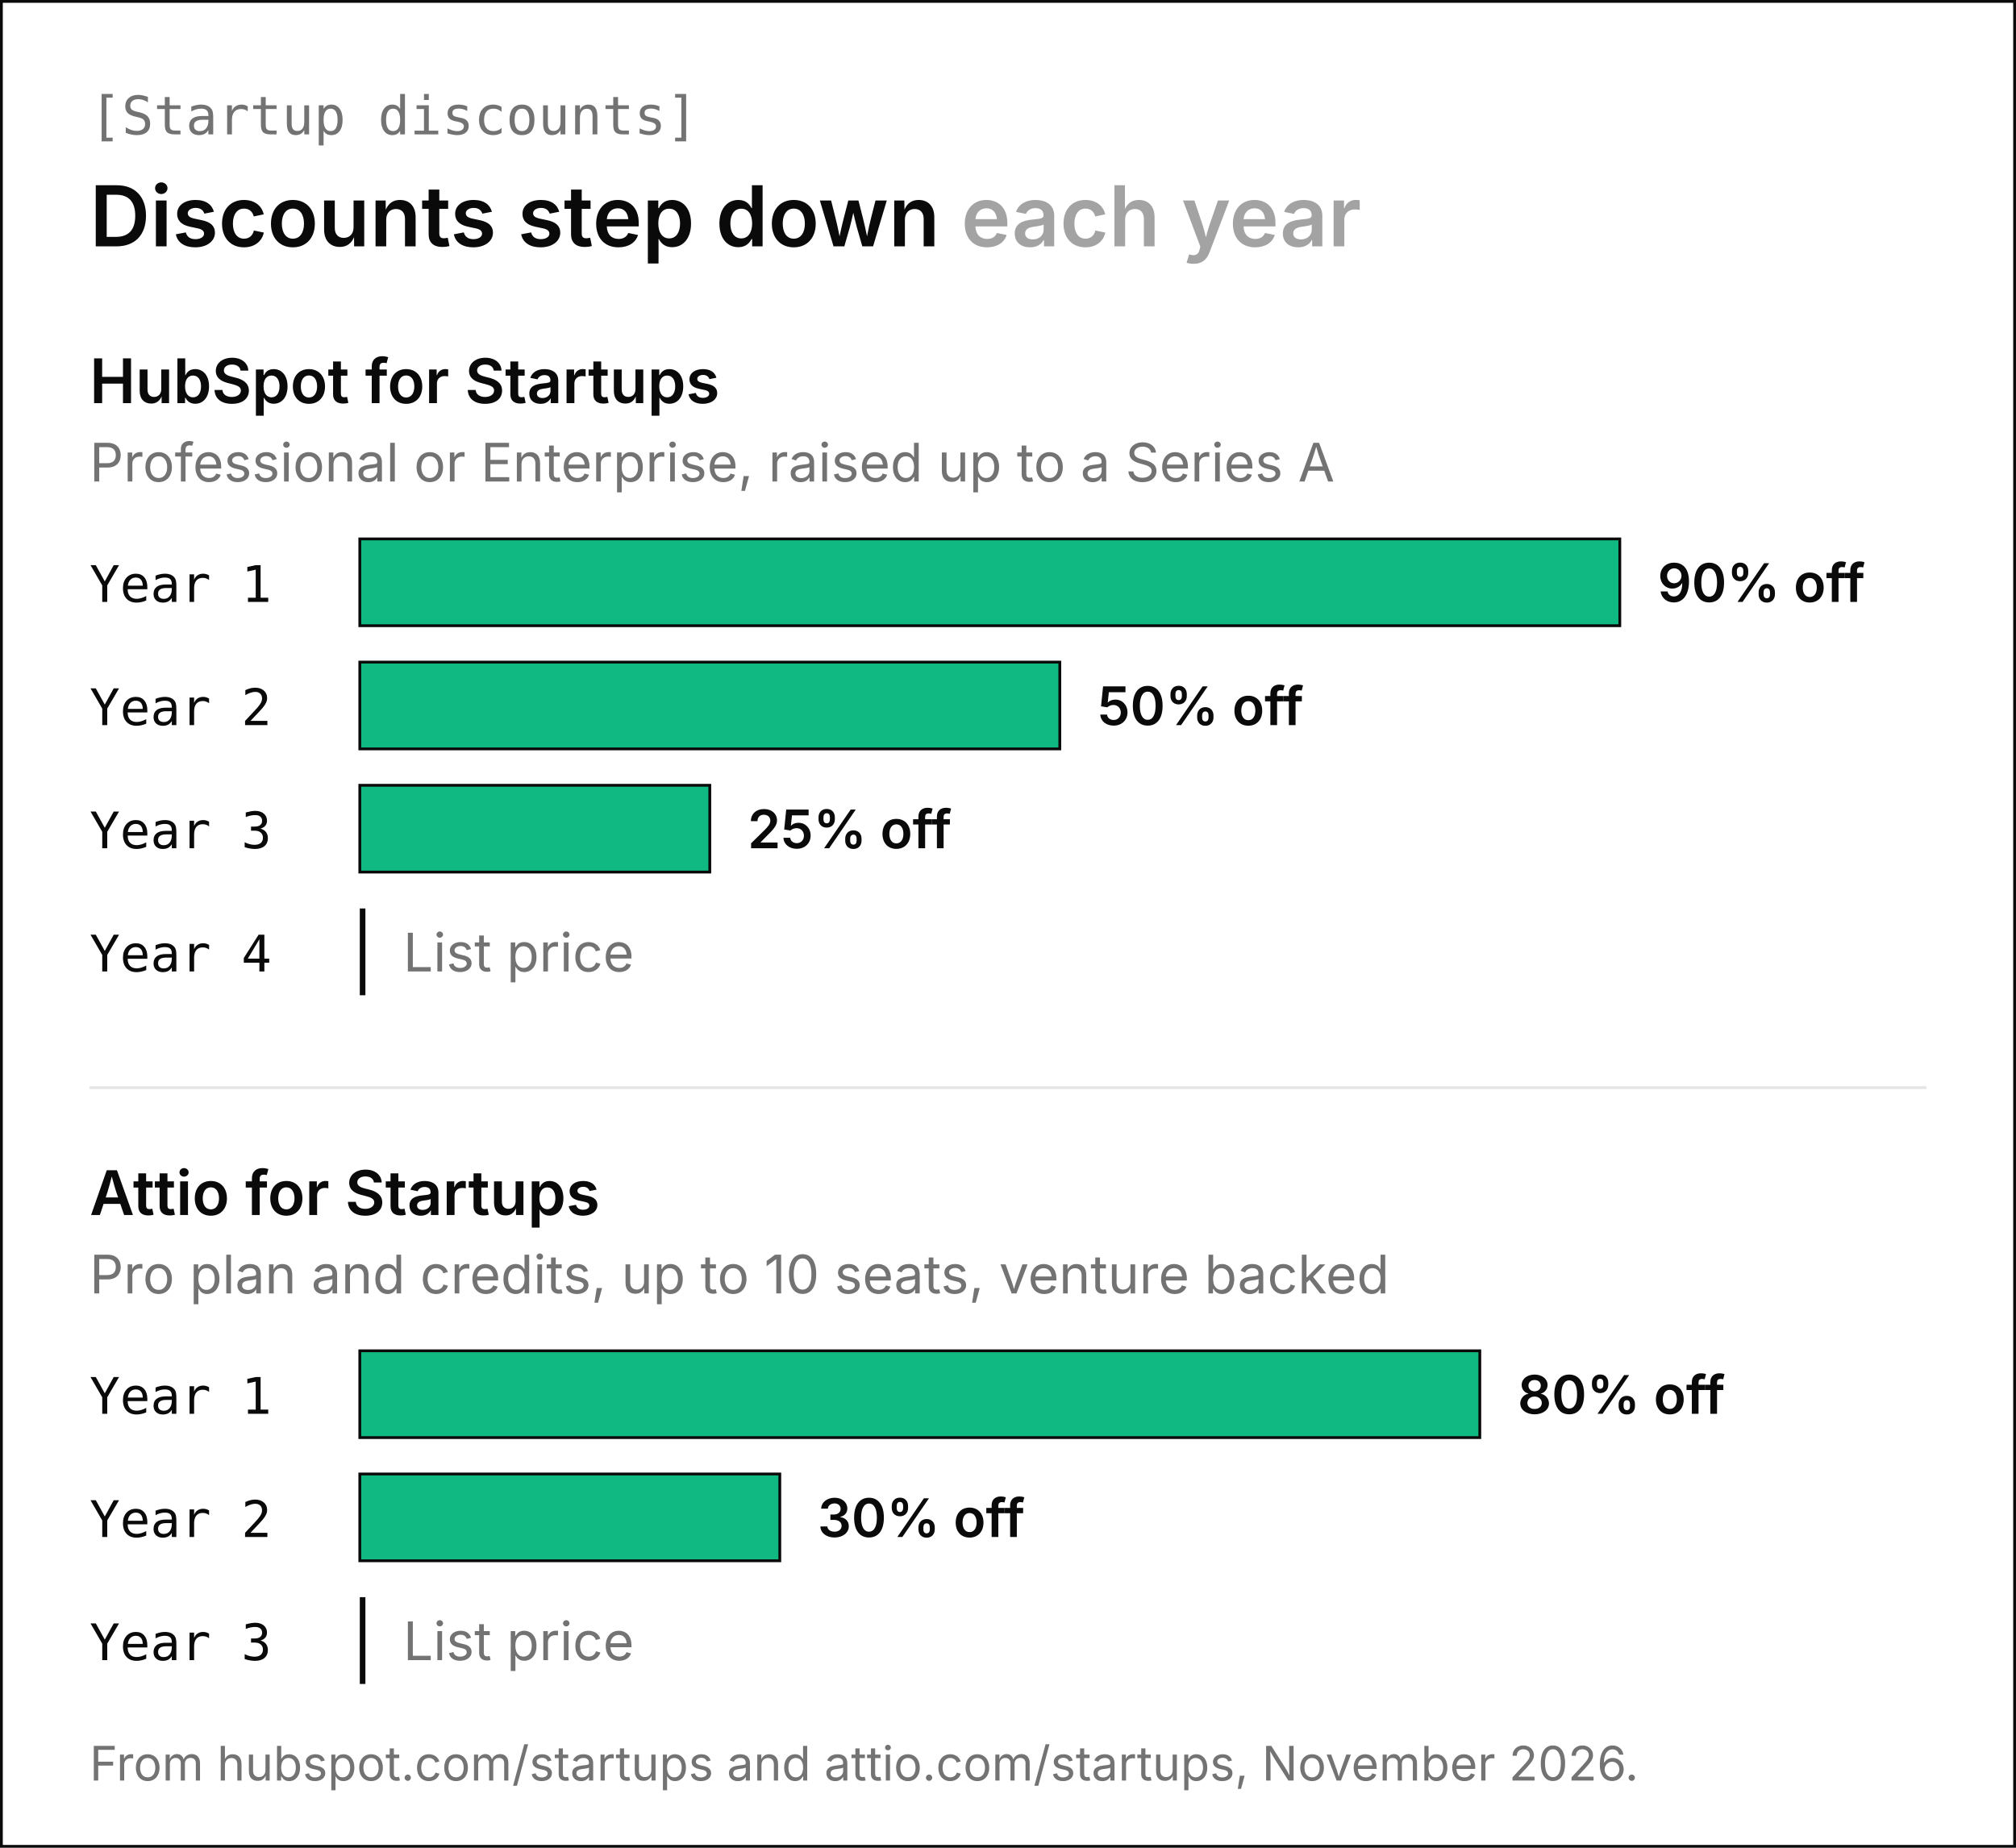
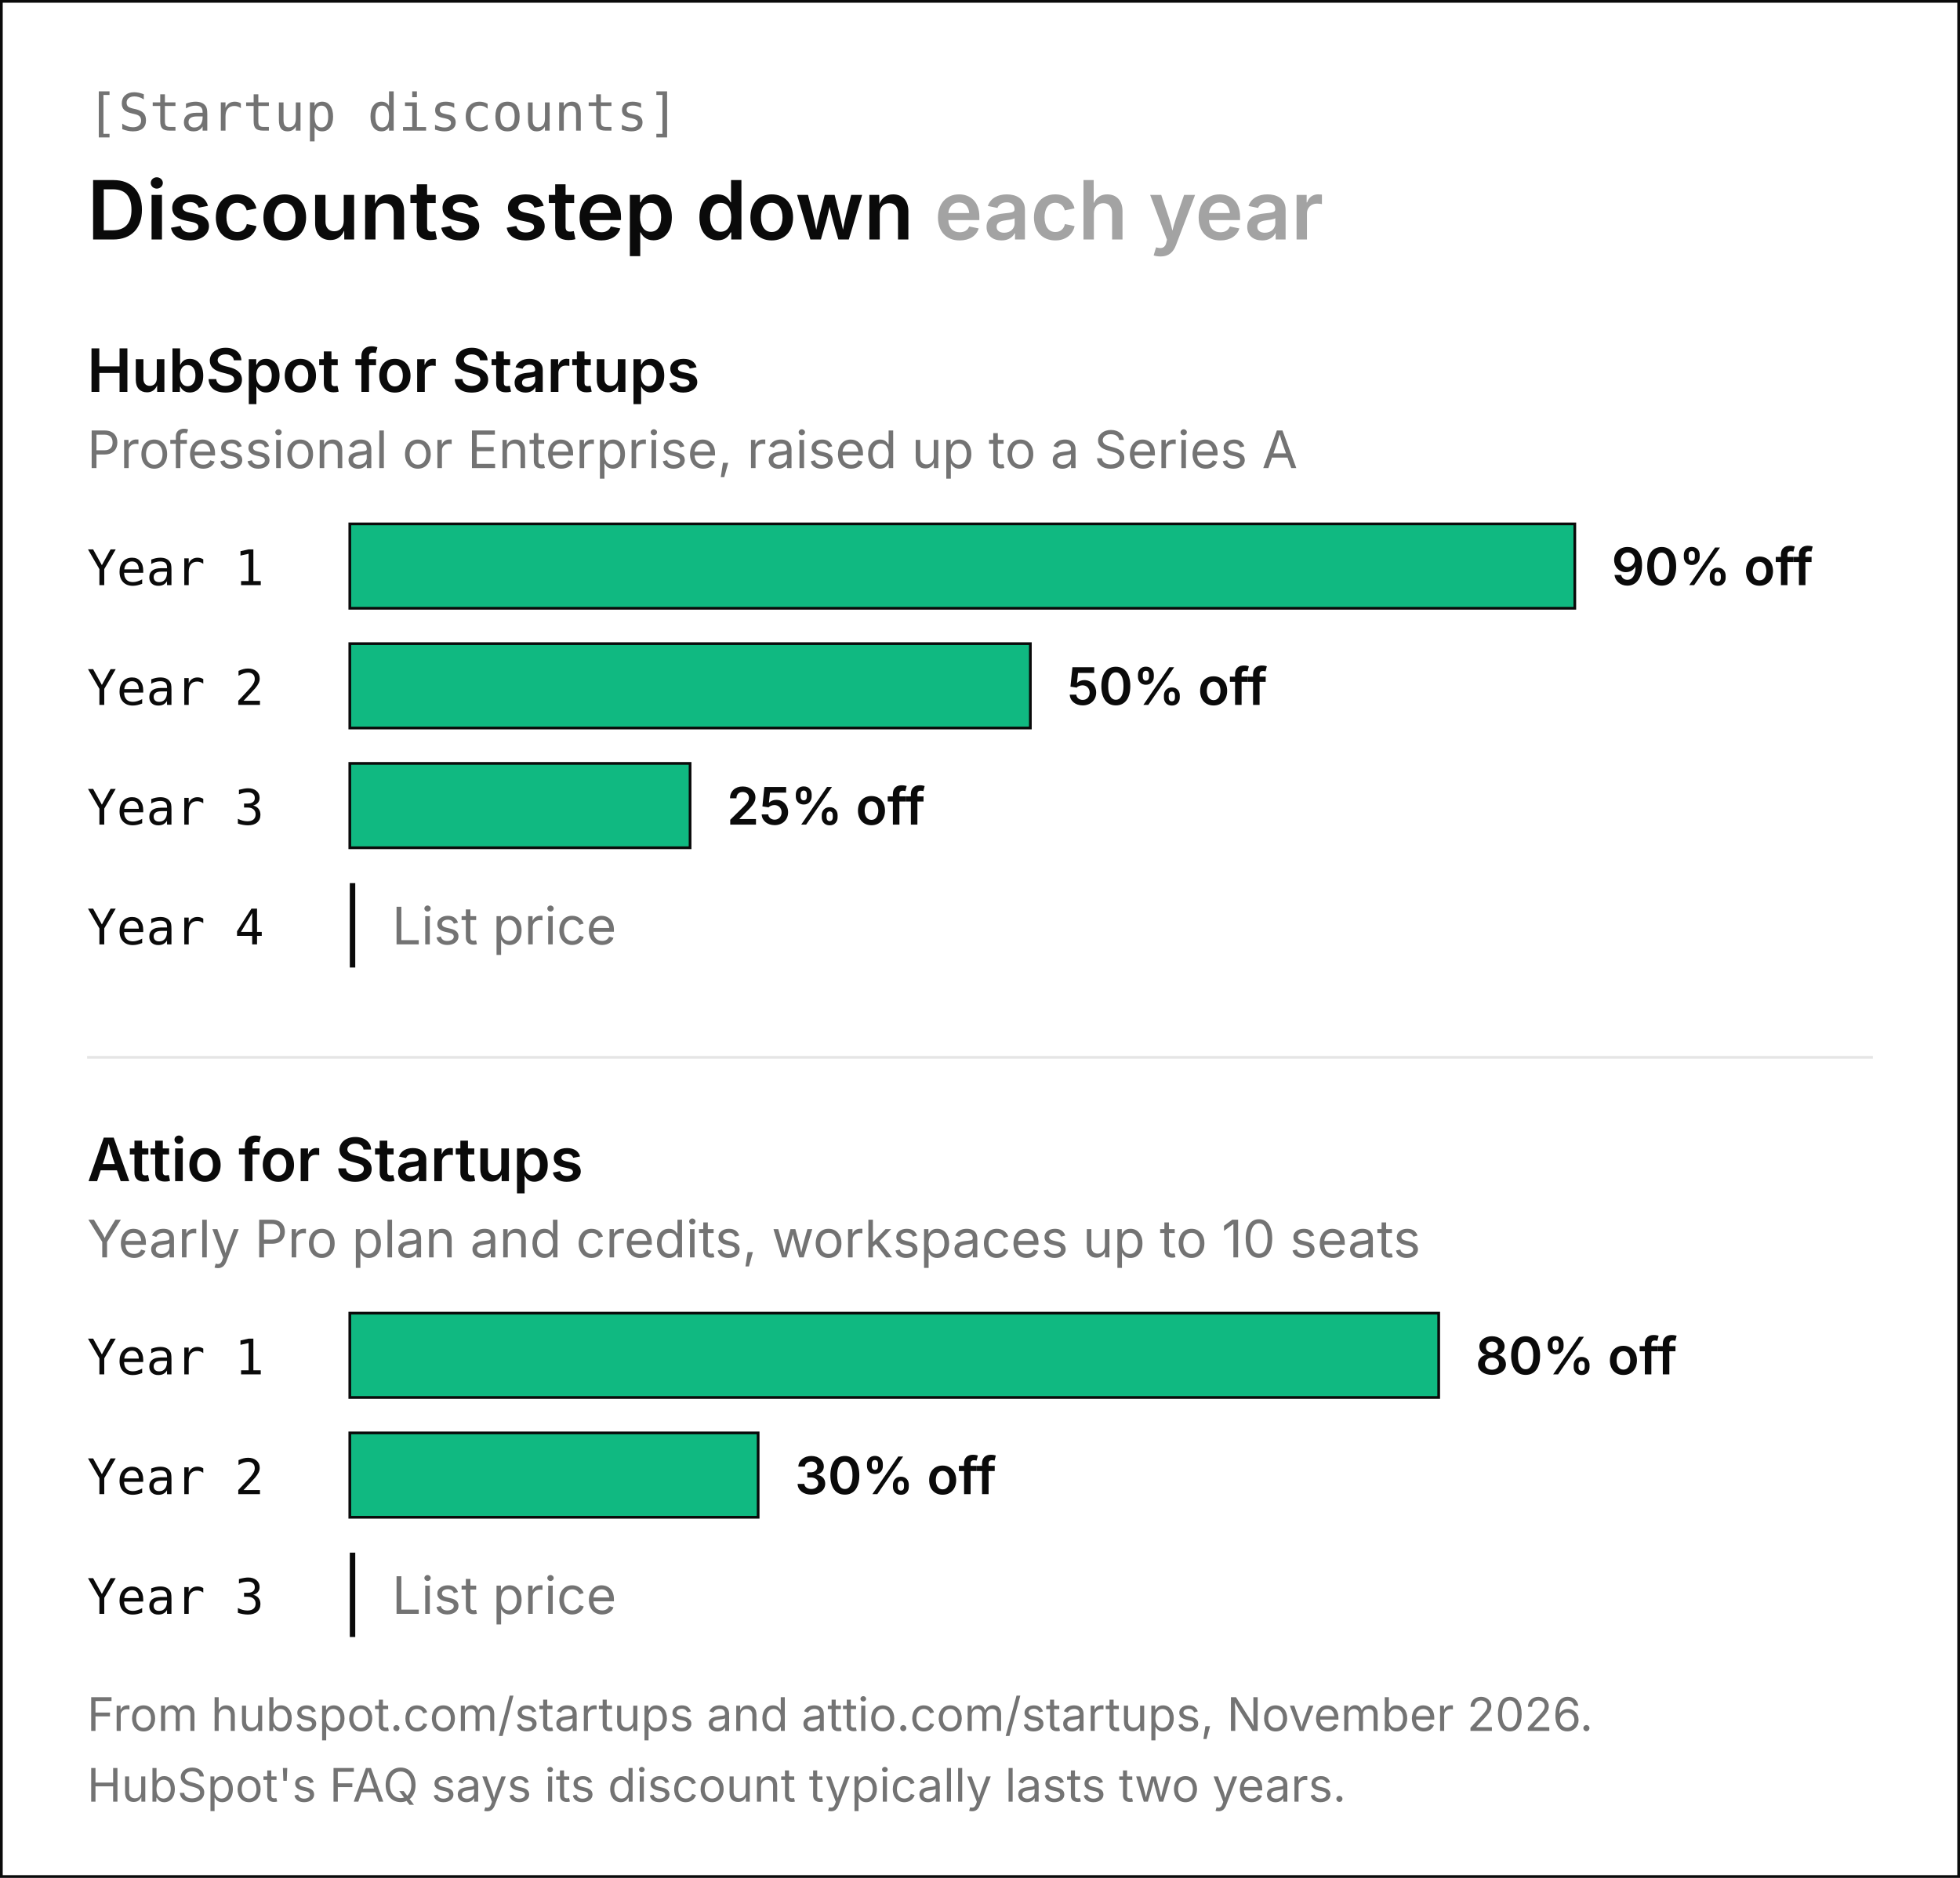
- <svg xmlns="http://www.w3.org/2000/svg" viewBox="0 0 720 660" width="720" height="660" role="img" aria-labelledby="t d" font-family="Inter, system-ui, sans-serif">
-   <rect width="720" height="660" fill="#ffffff" />
-   <rect x="0.5" y="0.5" width="719" height="659" fill="none" stroke="#0a0a0a" />
+ <svg xmlns="http://www.w3.org/2000/svg" viewBox="0 0 720 690" width="720" height="690" role="img" aria-labelledby="t d" font-family="Inter, system-ui, sans-serif">
+   <rect width="720" height="690" fill="#ffffff" />
+   <rect x="0.5" y="0.5" width="719" height="689" fill="none" stroke="#0a0a0a" />
  <text x="32" y="48" font-family="Geist Mono, ui-monospace, monospace" font-size="19" fill="#737373">[Startup discounts]</text>
  <text x="32" y="88" font-size="30" font-weight="600" fill="#0a0a0a">Discounts step down <tspan fill="#a3a3a3">each year</tspan>
  </text>
  <text x="32" y="144" font-size="22" font-weight="600" fill="#0a0a0a">HubSpot for Startups</text>
  <text x="32" y="172" font-size="19" fill="#737373">Professional or Enterprise, raised up to a Series A</text>
  <g font-family="Geist Mono, ui-monospace, monospace" font-size="18" fill="#0a0a0a">
    <text x="32" y="215">Year 1</text>
    <text x="32" y="259">Year 2</text>
    <text x="32" y="303">Year 3</text>
    <text x="32" y="347">Year 4</text>
  </g>
  <rect x="128.5" y="192.5" width="450" height="31" fill="#10b981" stroke="#0a0a0a" />
  <rect x="128.5" y="236.5" width="250" height="31" fill="#10b981" stroke="#0a0a0a" />
  <rect x="128.5" y="280.5" width="125" height="31" fill="#10b981" stroke="#0a0a0a" />
  <rect x="128.5" y="324.5" width="2" height="31" fill="#0a0a0a" />
  <g font-size="19" font-weight="600" fill="#0a0a0a">
    <text x="592" y="215">90% off</text>
    <text x="392" y="259">50% off</text>
    <text x="267" y="303">25% off</text>
  </g>
  <text x="144" y="347" font-size="19" fill="#737373">List price</text>
  <line x1="32" y1="388.5" x2="688" y2="388.5" stroke="#e5e5e5" />
  <text x="32" y="434" font-size="22" font-weight="600" fill="#0a0a0a">Attio for Startups</text>
-   <text x="32" y="462" font-size="19" fill="#737373">Pro plan and credits, up to 10 seats, venture backed</text>
+   <text x="32" y="462" font-size="19" fill="#737373">Yearly Pro plan and credits, workspaces up to 10 seats</text>
  <g font-family="Geist Mono, ui-monospace, monospace" font-size="18" fill="#0a0a0a">
    <text x="32" y="505">Year 1</text>
    <text x="32" y="549">Year 2</text>
    <text x="32" y="593">Year 3</text>
  </g>
  <rect x="128.5" y="482.5" width="400" height="31" fill="#10b981" stroke="#0a0a0a" />
  <rect x="128.5" y="526.5" width="150" height="31" fill="#10b981" stroke="#0a0a0a" />
  <rect x="128.5" y="570.5" width="2" height="31" fill="#0a0a0a" />
  <g font-size="19" font-weight="600" fill="#0a0a0a">
    <text x="542" y="505">80% off</text>
    <text x="292" y="549">30% off</text>
  </g>
  <text x="144" y="593" font-size="19" fill="#737373">List price</text>
  <text x="32" y="636" font-size="17" fill="#737373">From hubspot.com/startups and attio.com/startups, November 2026.</text>
+   <text x="32" y="662" font-size="17" fill="#737373">HubSpot's FAQ says its discount typically lasts two years.</text>
</svg>
